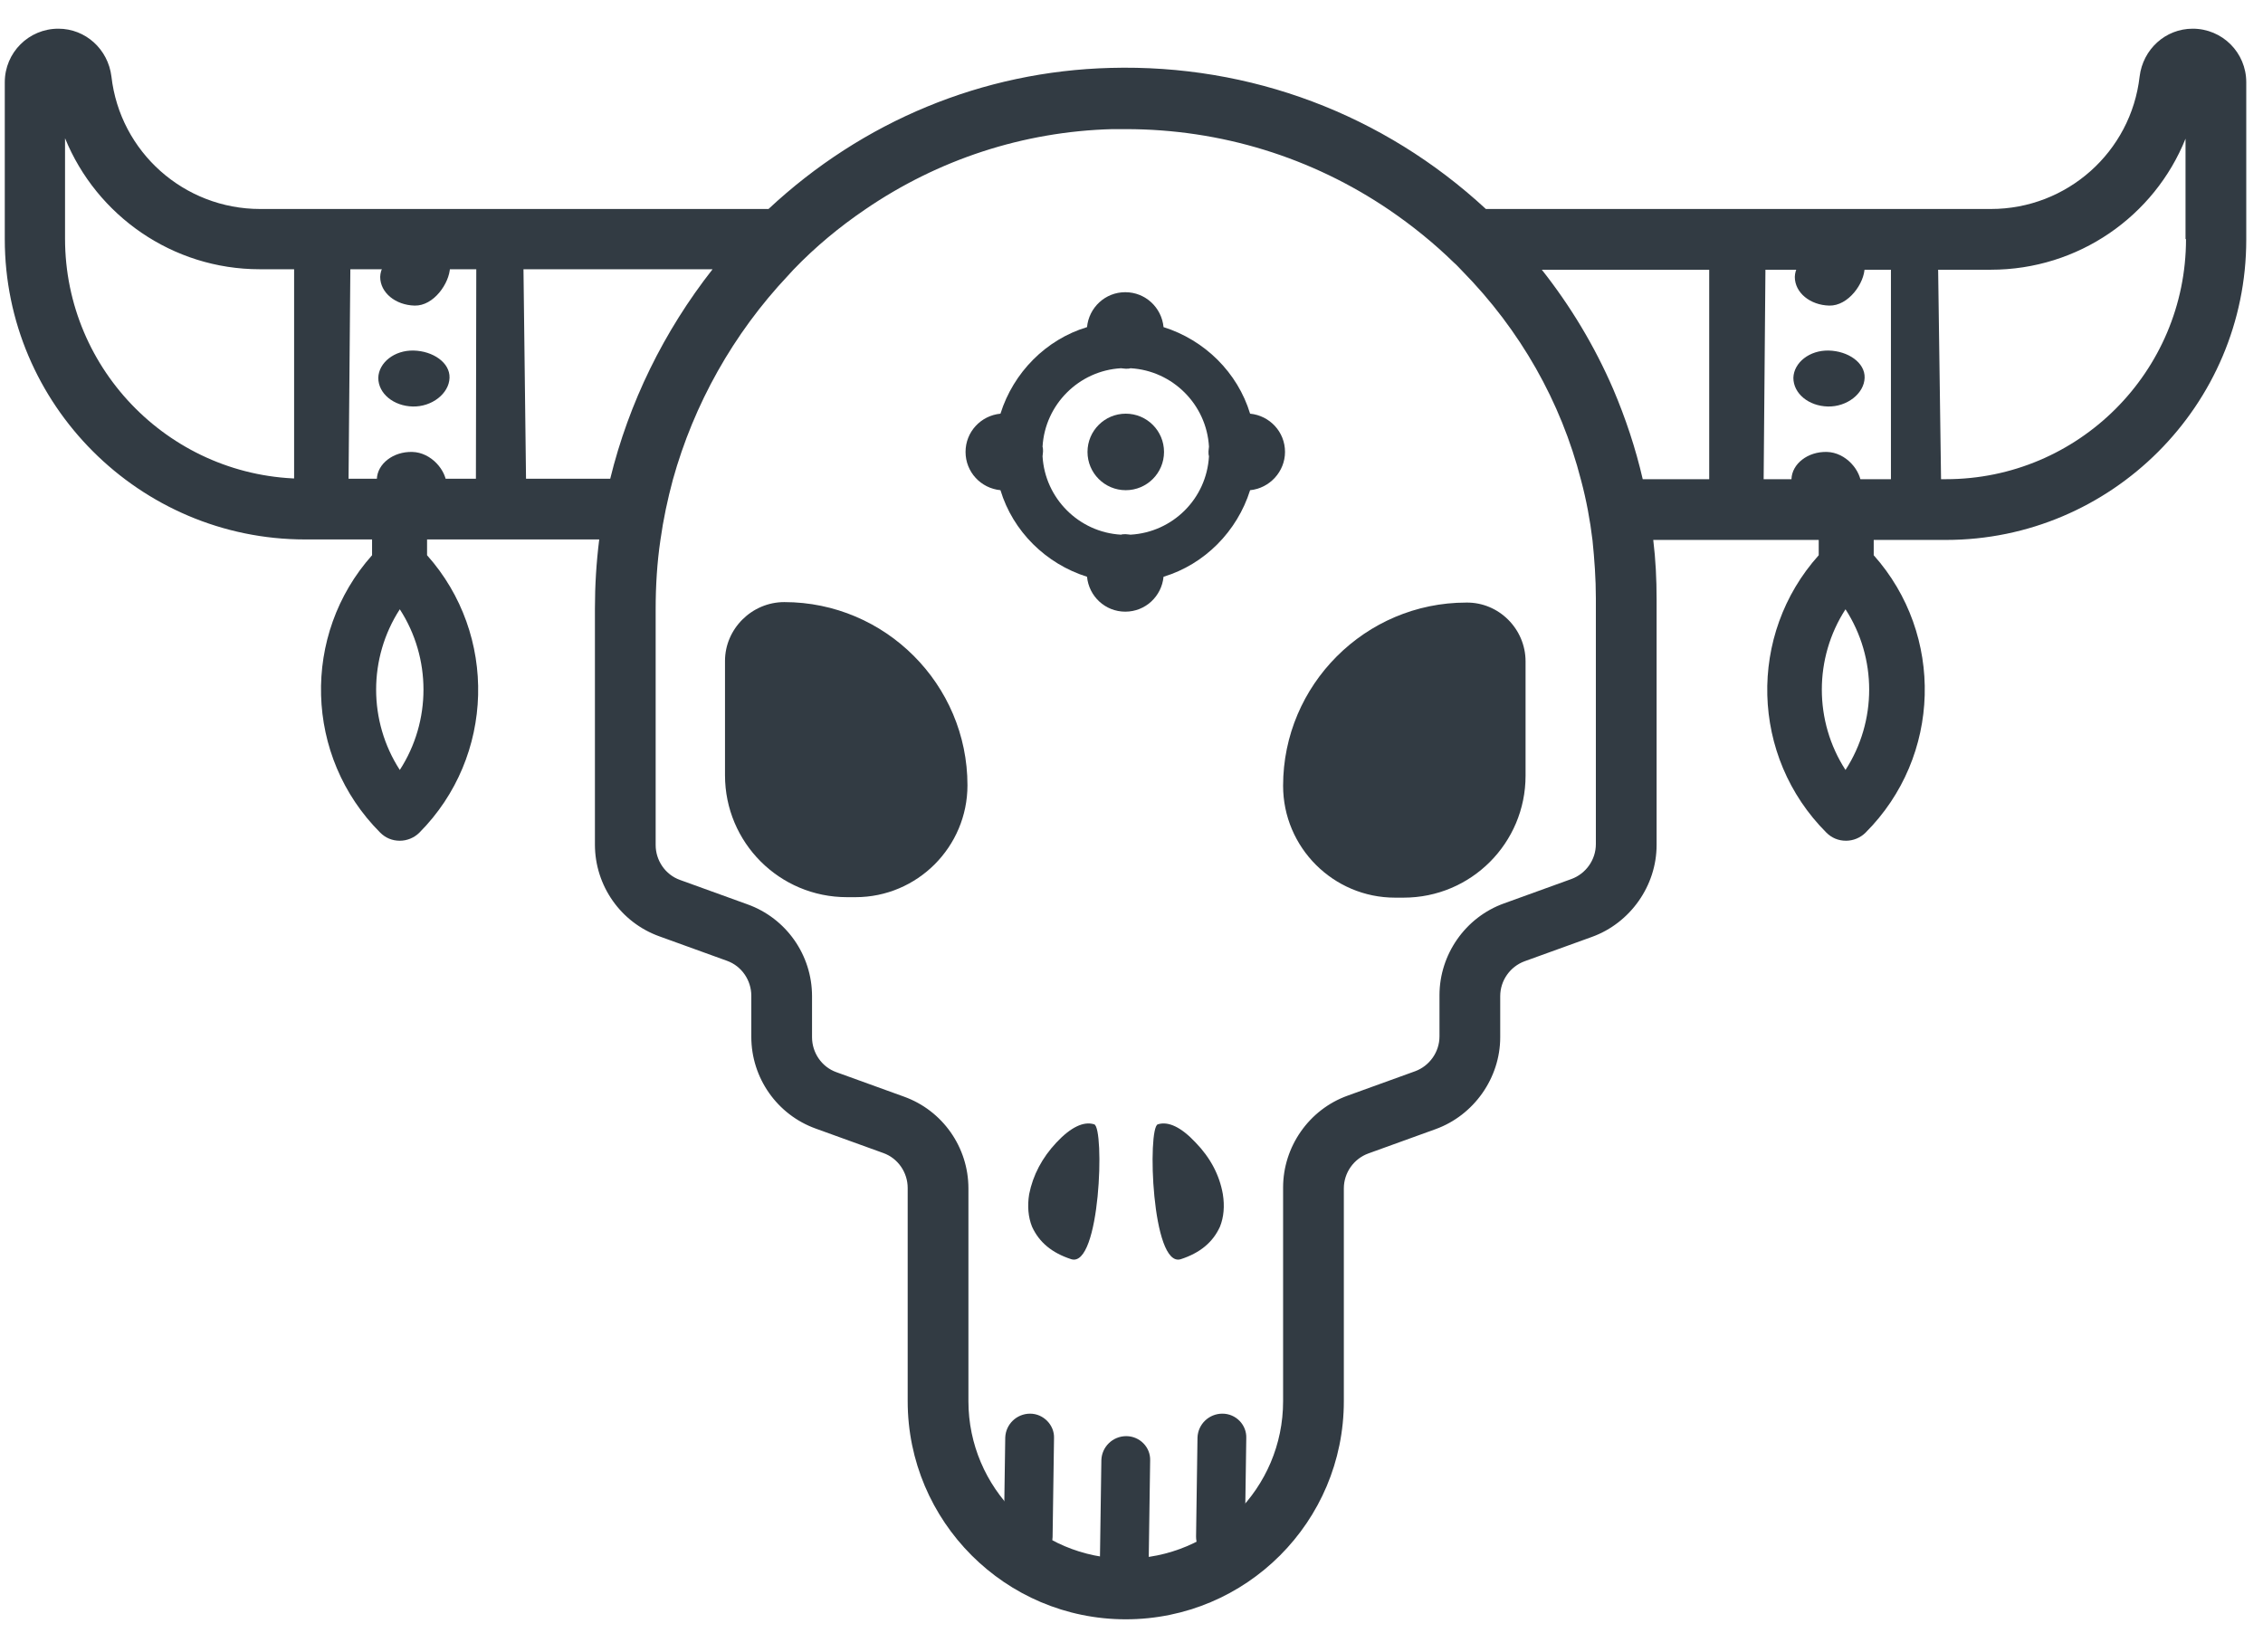
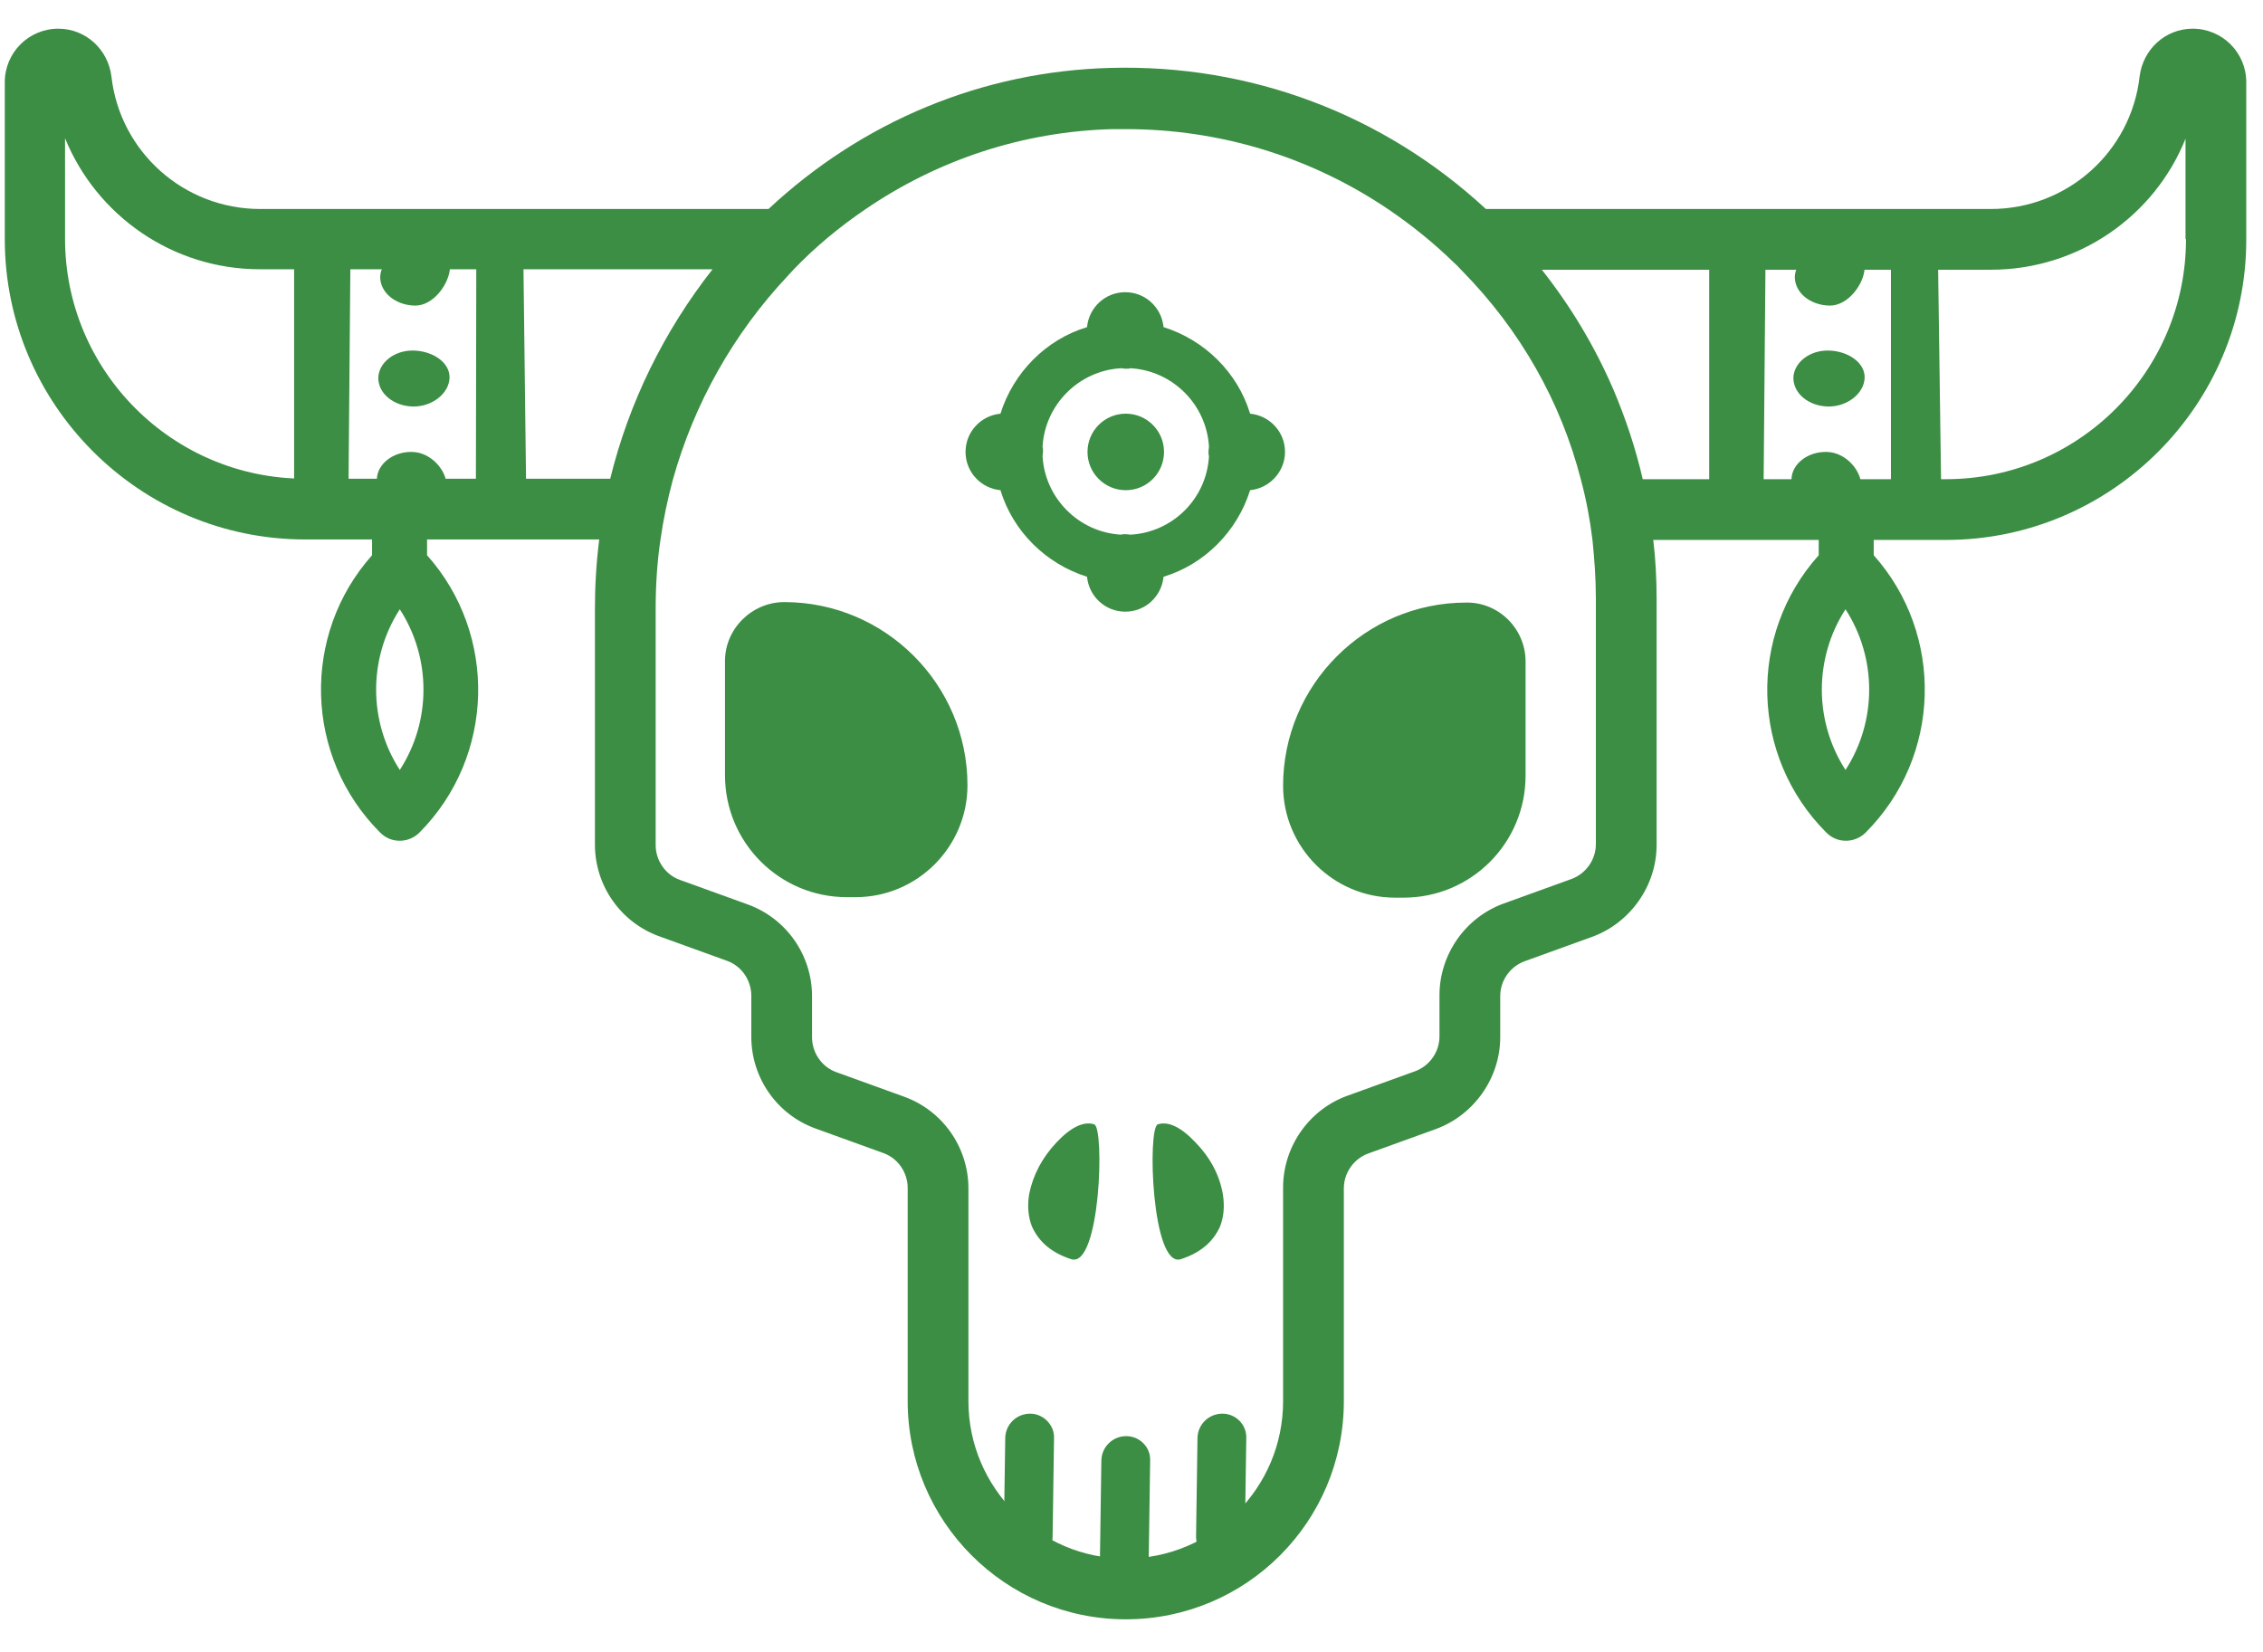
<svg xmlns="http://www.w3.org/2000/svg" version="1.1" id="Laag_1" x="0px" y="0px" viewBox="0 0 473.2 345.3" style="enable-background:new 0 0 473.2 345.3;" xml:space="preserve">
  <style type="text/css">
- 	.st0{fill:#323B43;}
+ 	.st0{fill:#3b8e43;}
</style>
  <g>
    <g>
      <path class="st0" d="M458.5,6c-5.7,0-10.4,4.3-11.1,10c-1.8,15.8-15.2,27.7-31.1,27.7H310.7c-21.4-19.8-49.2-30.3-78.5-29.5    c-26.7,0.7-51.8,11.1-71.5,29.5H54.4c-15.9,0-29.3-11.9-31.1-27.7c-0.7-5.7-5.4-10-11.1-10C6,6,1,11,1,17.2V50    c0,34.6,28.2,62.8,62.8,62.8h61.5c-0.6,4.8-0.9,9.6-0.9,14.5v49.3c0,8.6,5.4,16.3,13.5,19.2l14.1,5.1c3.1,1.1,5.1,4.1,5.1,7.3v8.6    c0,8.6,5.4,16.3,13.5,19.2l14.1,5.1c3.1,1.1,5.1,4.1,5.1,7.3V293c0,25.1,20.4,45.6,45.6,45.6s45.6-20.4,45.6-45.6v-44.5    c0-3.3,2.1-6.2,5.1-7.3l14.1-5.1c8-2.9,13.5-10.7,13.5-19.2v-8.6c0-3.3,2.1-6.2,5.1-7.3l14.1-5.1c8-2.9,13.5-10.7,13.5-19.2v-51.4    c0-4.2-0.2-8.3-0.7-12.4h61.2c34.6,0,62.8-28.2,62.8-62.8V17.2C469.7,11,464.7,6,458.5,6z M127.6,100.1H63.8    c-27.7,0-50.2-22.5-50.2-50.2V28.9c6.6,16.2,22.5,27.4,40.7,27.4h94.7C138.8,69.3,131.5,84.2,127.6,100.1z M333.7,125.1v51.4    c0,3.3-2.1,6.2-5.1,7.3l-14.1,5.1c-8.1,2.9-13.5,10.7-13.5,19.2v8.6c0,3.3-2.1,6.2-5.1,7.3l-14.1,5.1    c-8.1,2.9-13.5,10.7-13.5,19.2V293c0,18.2-14.8,32.9-32.9,32.9s-32.9-14.8-32.9-32.9v-44.5c0-8.6-5.4-16.3-13.5-19.2l-14.1-5.1    c-3.1-1.1-5.1-4.1-5.1-7.3v-8.6c0-8.6-5.4-16.3-13.5-19.2l-14.1-5.1c-3.1-1.1-5.1-4.1-5.1-7.3v-49.3c0-4.9,0.3-9.8,1-14.5    c0.6-4.3,1.5-8.5,2.6-12.6c4.4-15.8,12.6-30.5,24.1-42.7c0.4-0.4,0.7-0.8,1.1-1.2c4.6-4.8,9.7-9,15-12.6    c15.2-10.4,33-16.3,51.7-16.8c0.9,0,1.9,0,2.8,0c19.9,0,38.9,5.9,55.1,16.9c4.7,3.2,9.3,6.9,13.5,11c0.6,0.5,1.1,1.1,1.7,1.7    c12.2,12.4,20.7,27.4,24.9,43.8c1.1,4.1,1.9,8.4,2.4,12.6C333.4,116.9,333.7,121,333.7,125.1z M457.1,50    c0,27.7-22.5,50.2-50.2,50.2h-63.4c-1.5-6.5-3.6-12.8-6.2-18.9c-3.9-9-8.9-17.3-14.9-24.9h93.9c18.3,0,34.2-11.2,40.7-27.4V50z" />
    </g>
    <g>
      <g>
        <path class="st0" d="M164,125.9c21.1,0,38.3,17.2,38.3,38.3c0,12.9-10.5,23.4-23.4,23.4l-1.8,0c-14.1,0-25.5-11.4-25.5-25.5     l0-23.9C151.6,131.5,157.2,125.9,164,125.9z" />
      </g>
    </g>
    <g>
      <g>
        <path class="st0" d="M319,138.3l0,23.9c0,14.1-11.4,25.5-25.5,25.5h-1.8c-12.9,0-23.4-10.5-23.4-23.4c0-21.1,17.2-38.3,38.3-38.3     C313.4,125.9,319,131.5,319,138.3z" />
      </g>
    </g>
  </g>
  <g>
    <polygon class="st0" points="109.4,51.2 110.1,108.9 99.5,108.6 99.6,51.9  " />
    <polygon class="st0" points="73.3,51.4 72.8,110.1 61.5,110.5 61.5,51.6  " />
    <path class="st0" d="M86.7,63.9c-4-0.1-7.2-2.7-7.2-6c0.1-3.2,3.4-5.8,7.4-5.7c4,0.1,7.3,0.5,7.2,3.7C94,59.2,90.7,64,86.7,63.9z" />
    <path class="st0" d="M86.3,85c-4-0.1-7.2-2.7-7.2-6c0.1-3.2,3.4-5.8,7.4-5.7c4,0.1,7.6,2.5,7.5,5.7C93.9,82.3,90.3,85.1,86.3,85z" />
    <path class="st0" d="M86,106.2c-4-0.1-7.2-2.7-7.2-6c0.1-3.2,3.4-5.8,7.4-5.7c4,0.1,7.2,3.9,7.2,7.1C93.3,104.8,90,106.2,86,106.2z   " />
  </g>
  <g>
    <polygon class="st0" points="405.2,51.2 406,108.9 395.4,108.6 395.4,51.9  " />
    <polygon class="st0" points="369.2,51.4 368.7,110.1 357.4,110.5 357.4,51.6  " />
    <path class="st0" d="M382.5,63.9c-4-0.1-7.2-2.7-7.2-6c0.1-3.2,3.4-5.8,7.4-5.7c4,0.1,7.3,0.5,7.2,3.7   C389.9,59.2,386.5,64,382.5,63.9z" />
    <path class="st0" d="M382.2,85c-4-0.1-7.2-2.7-7.2-6c0.1-3.2,3.4-5.8,7.4-5.7c4,0.1,7.6,2.5,7.5,5.7   C389.8,82.3,386.2,85.1,382.2,85z" />
    <path class="st0" d="M381.8,106.2c-4-0.1-7.2-2.7-7.2-6c0.1-3.2,3.4-5.8,7.4-5.7c4,0.1,7.2,3.9,7.2,7.1   C389.1,104.8,385.8,106.2,381.8,106.2z" />
  </g>
  <g>
    <path class="st0" d="M89.3,116.1V111l-11.5-2.1v7.2c-14.8,16.6-14.2,42.1,1.7,58c1.1,1.1,2.5,1.7,4.1,1.7c1.5,0,3-0.6,4.1-1.7   C103.5,158.2,104.1,132.7,89.3,116.1z M83.6,161c-6.6-10.2-6.6-23.4,0-33.6C90.2,137.6,90.2,150.8,83.6,161z" />
  </g>
  <g>
    <path class="st0" d="M381.9,174.1c1.1,1.1,2.5,1.7,4.1,1.7c1.5,0,3-0.6,4.1-1.7c15.9-15.9,16.5-41.4,1.7-58v-7.2l-11.5,2.1v5.1   C365.4,132.7,366,158.2,381.9,174.1z M385.9,127.4c6.6,10.2,6.6,23.4,0,33.6C379.3,150.8,379.3,137.6,385.9,127.4z" />
  </g>
  <g>
    <path class="st0" d="M235.5,300.3c-2.8,0-5.1,2.2-5.2,5l-0.3,20.7c0,2.6,1.9,4.8,4.4,5.1c0.2,0,0.4,0,0.6,0c2.8,0,5.1-2.2,5.2-5   l0.3-20.7h0C240.6,302.6,238.3,300.3,235.5,300.3z" />
    <path class="st0" d="M215.4,295.6c-2.8,0-5.1,2.2-5.2,5l-0.3,20.7c0,2.6,1.9,4.8,4.4,5.1c0.2,0,0.4,0,0.6,0c2.8,0,5.1-2.2,5.2-5   l0.3-20.7C220.5,298,218.2,295.6,215.4,295.6z" />
    <path class="st0" d="M255.6,295.6c-2.8,0-5.1,2.2-5.2,5l-0.3,20.7c0,2.6,1.9,4.8,4.4,5.1c0.2,0,0.4,0,0.6,0c2.8,0,5.1-2.2,5.2-5   l0.3-20.7C260.7,298,258.5,295.6,255.6,295.6z" />
  </g>
  <path class="st0" d="M220.9,238.9L220.9,238.9c3-3.2,5.7-4.5,7.9-3.8c2.2,0.7,1.3,30.1-4.8,28.2c-4-1.3-6.7-3.5-8.2-6.8  c-0.8-2-1-4.3-0.6-6.8C216,245.7,217.9,242.1,220.9,238.9" />
  <path class="st0" d="M250,238.9L250,238.9c-3-3.2-5.7-4.5-7.9-3.8c-2.2,0.7-1.3,30.1,4.8,28.2c4-1.3,6.7-3.5,8.2-6.8  c0.8-2,1-4.3,0.6-6.8C255,245.7,253.1,242.1,250,238.9" />
  <g>
    <circle class="st0" cx="235.4" cy="94.5" r="8" />
    <path class="st0" d="M268.7,94.5c0-4.2-3.2-7.6-7.3-8c-2.6-8.6-9.5-15.4-18.1-18.1c-0.4-4.1-3.8-7.3-8-7.3c-4.2,0-7.6,3.2-8,7.3   c-8.6,2.6-15.4,9.5-18.1,18.1c-4.1,0.4-7.3,3.8-7.3,8c0,4.2,3.2,7.6,7.3,8c2.6,8.6,9.5,15.4,18.1,18.1c0.4,4.1,3.8,7.3,8,7.3   c4.2,0,7.6-3.2,8-7.3c8.6-2.6,15.4-9.5,18.1-18.1C265.5,102.1,268.7,98.6,268.7,94.5z M236.4,111.8c-0.3,0-0.6-0.1-1-0.1   s-0.7,0-1,0.1c-8.8-0.5-15.9-7.6-16.4-16.4c0-0.3,0.1-0.6,0.1-1c0-0.3,0-0.7-0.1-1c0.5-8.8,7.6-15.9,16.4-16.4c0.3,0,0.6,0.1,1,0.1   s0.7,0,1-0.1c8.8,0.5,15.9,7.6,16.4,16.4c0,0.3-0.1,0.6-0.1,1c0,0.3,0,0.7,0.1,1C252.3,104.3,245.2,111.3,236.4,111.8z" />
  </g>
</svg>
